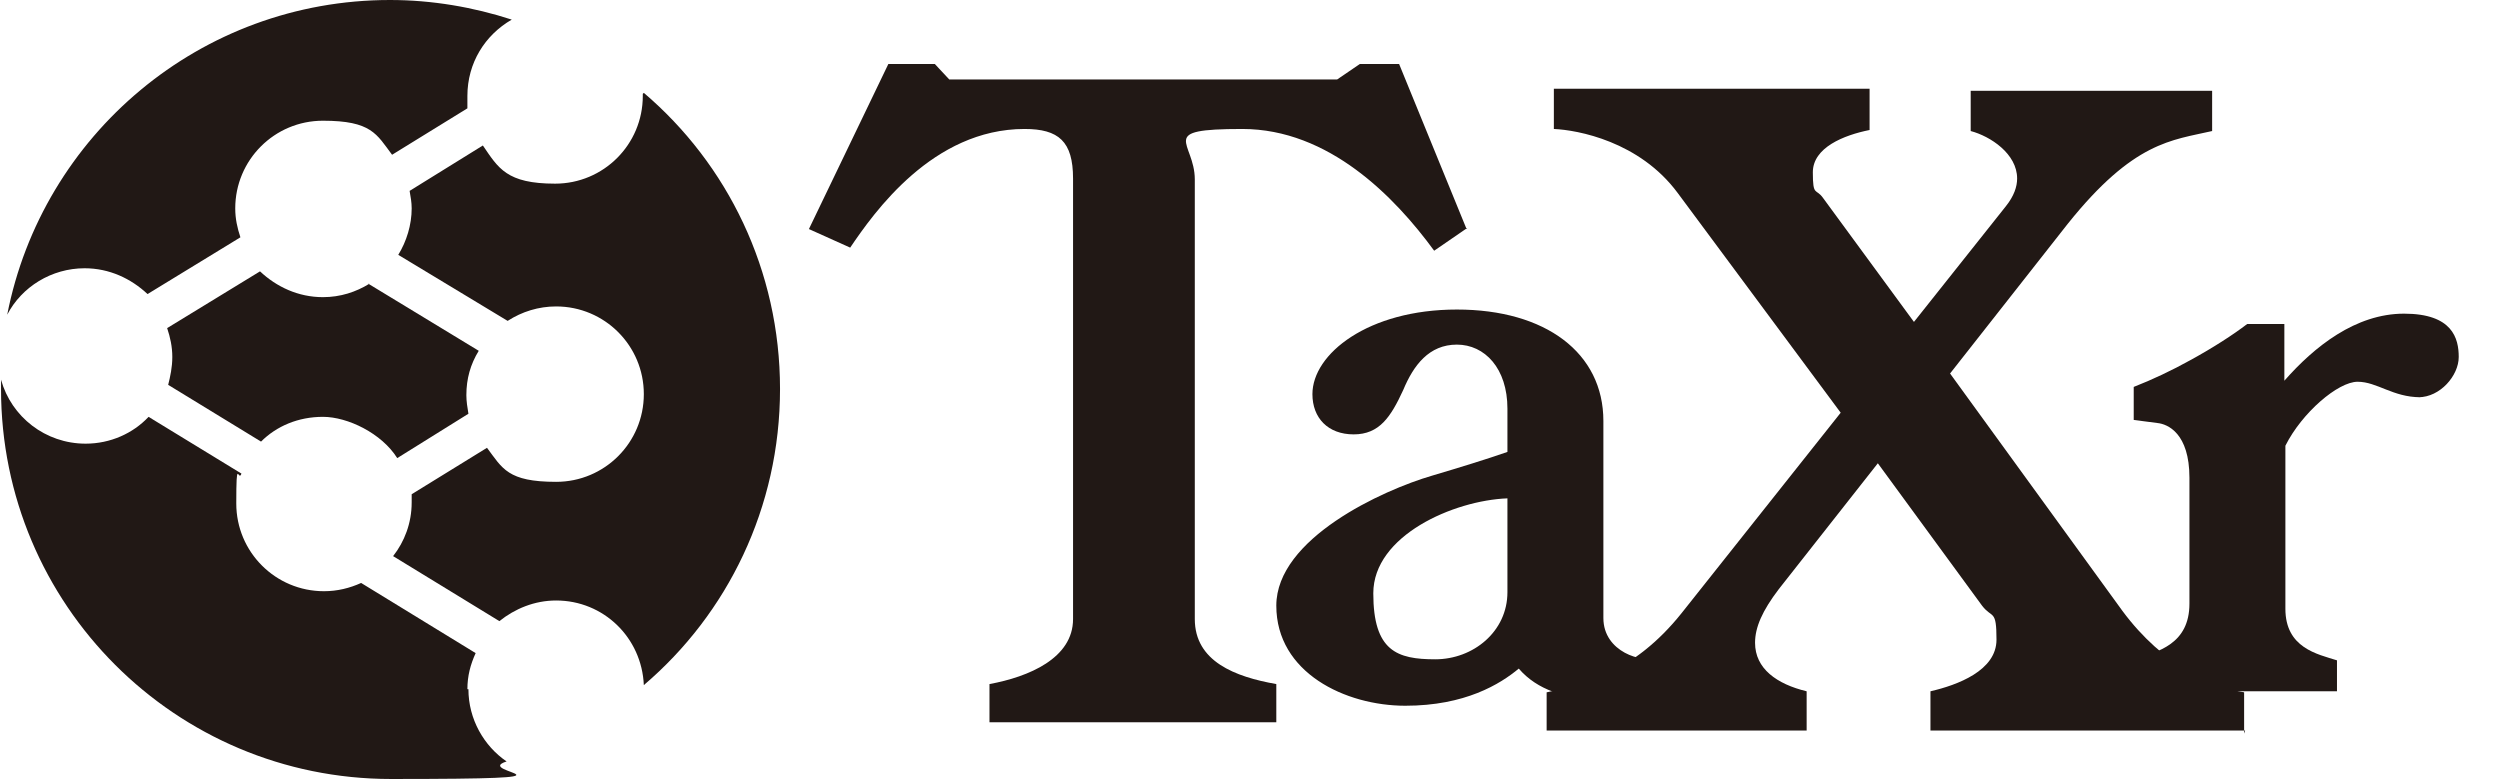
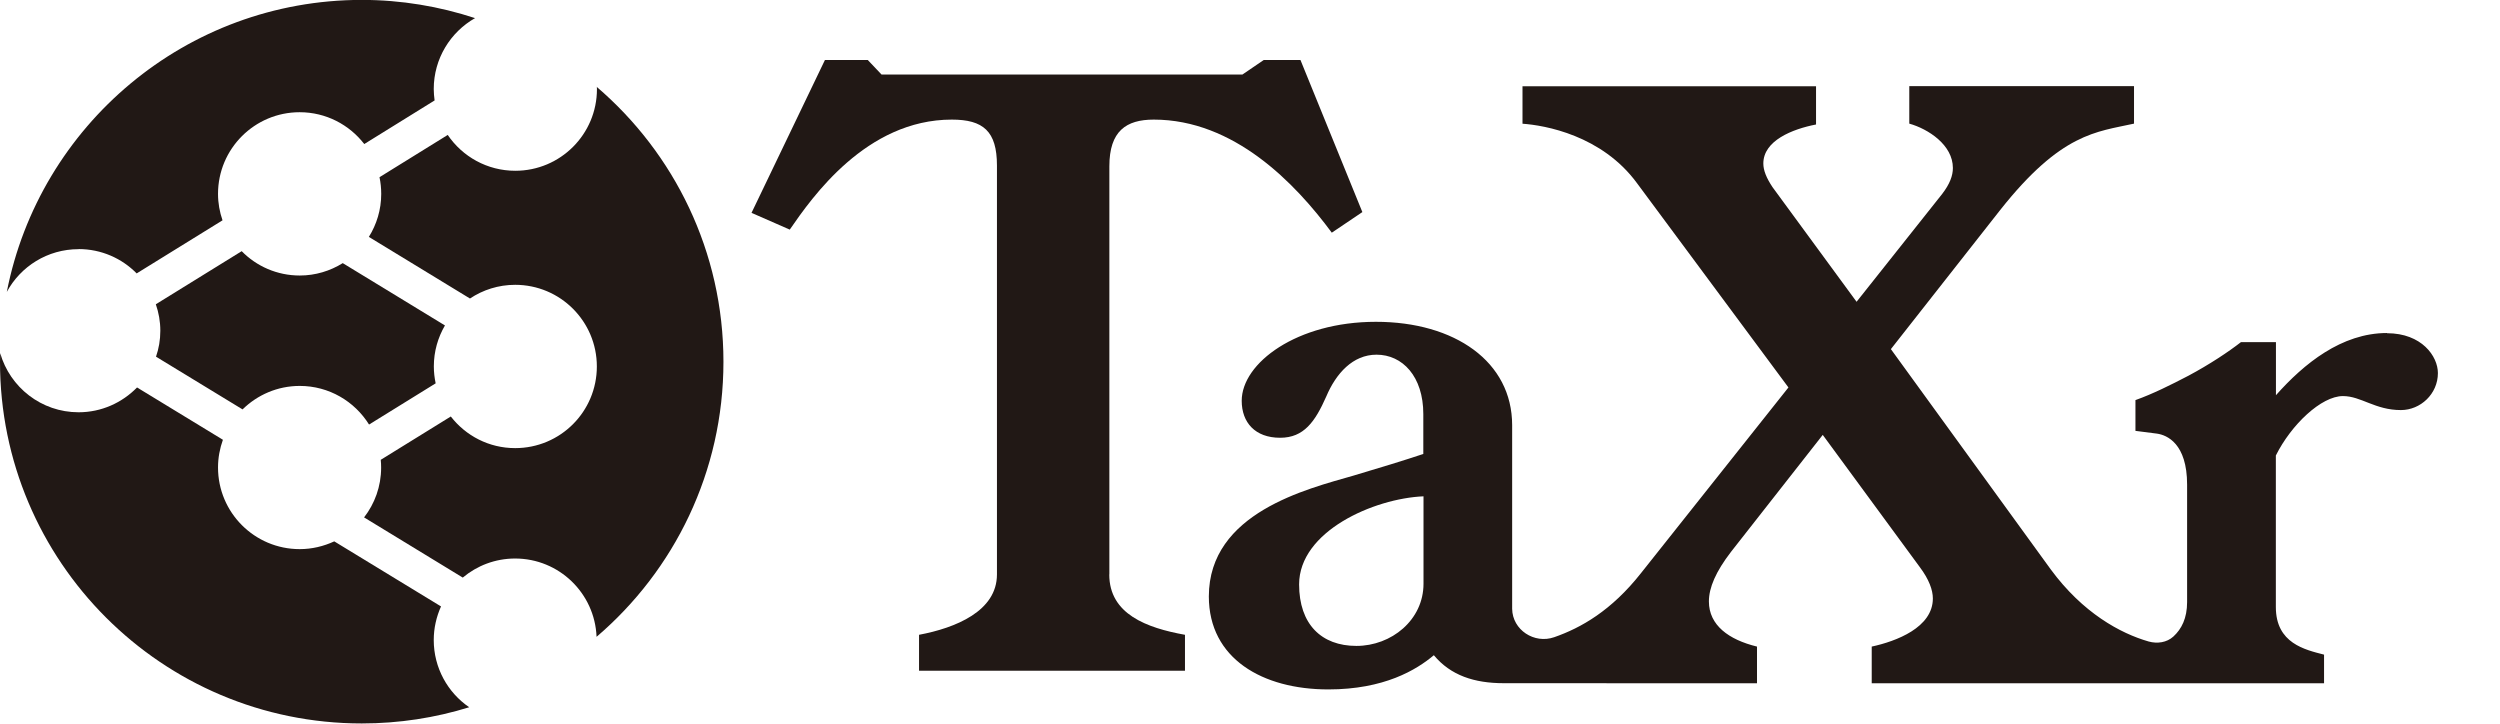
- <svg xmlns="http://www.w3.org/2000/svg" id="_背景" data-name="背景" version="1.1" viewBox="0 0 242.3 75.5">
+ <svg xmlns="http://www.w3.org/2000/svg" id="_背景" viewBox="0 0 260.87 75.51">
  <defs>
-     <style>
-       .st0 {
-         fill: #211815;
-       }
-     </style>
+     <style>.cls-1{fill:#211815;}</style>
  </defs>
-   <path class="st0" d="M142.2,22.1l-3.2,2.2c-3.8-5.2-10.2-11.8-18.6-11.8s-4.6,1.2-4.6,4.9v42.6c0,4.1,3.9,5.6,7.9,6.3v3.7h-27.8v-3.7c3.8-.7,8.1-2.5,8.1-6.3V17.3c0-3.6-1.4-4.8-4.7-4.8-8.9,0-14.6,8.1-16.9,11.5l-4-1.8,7.7-16h4.5l1.4,1.5h37.6l2.2-1.5h3.8l6.5,15.9Z" />
-   <path class="st0" d="M160.6,65.4c-1.2,1.3-3.4,2.3-6.1,2.3s-5.5-.8-7.3-2.9c-1.8,1.5-5.2,3.6-11,3.6s-12.5-3.2-12.5-9.7,10.3-11.2,15.1-12.6c2.7-.8,5.3-1.6,7.3-2.3v-4.2c0-3.9-2.2-6.2-4.9-6.2s-4.2,2-5.2,4.4c-1.2,2.6-2.3,4.3-4.8,4.3s-4-1.6-4-3.9c0-3.9,5.4-8.2,14-8.2s14.2,4.2,14.2,10.8v19.1c0,3.3,3.8,4.4,5.2,3.8v1.7ZM146.1,48.3c-5.2.2-13,3.6-13,9.2s2.3,6.4,6,6.4,7-2.7,7-6.5v-9.1Z" />
-   <path class="st0" d="M217.6,70.8h-30.5v-3.8c2.6-.6,6.4-2,6.4-5s-.4-2-1.4-3.3l-10.1-13.8-9.6,12.2c-1.6,2.1-2.3,3.7-2.3,5.2,0,2.5,2.1,4,5,4.7v3.8h-25.2v-3.7c3.4-.7,8.4-1.8,13.1-7.7l15.4-19.4-15.8-21.3c-3.7-5-9.7-6.1-12-6.2v-3.9h30.6v4c-2.5.5-5.5,1.7-5.5,4.1s.3,1.5,1,2.5l8.8,12,8.9-11.2c.8-1,1.1-1.9,1.1-2.7,0-2.4-2.6-4.1-4.5-4.6v-3.9h23.4v3.9c-3.9.9-7.6,1-14,9l-11.4,14.5,16.7,23c4,5.4,8.8,7.4,11.8,7.9v4Z" />
-   <path class="st0" d="M234.6,38.5c-2.7,0-4.2-1.5-6.1-1.5s-5.4,3-7,6.2v15.8c0,3.8,3.1,4.4,5,5v3h-19.8v-3.1c2.5-.7,5.5-1.5,5.5-5.4v-12.2c0-4.3-2.1-5.2-3.1-5.3l-2.3-.3v-3.2c1.8-.7,3.7-1.6,5.5-2.6,2.2-1.2,4.2-2.5,5.5-3.5h3.6v5.5c2.9-3.3,6.9-6.5,11.6-6.5s5.3,2.4,5.3,4.2-1.8,3.9-3.9,3.9Z" />
-   <g>
-     <path class="st0" d="M35.8,27.5c-1.3.8-2.8,1.3-4.5,1.3-2.4,0-4.5-1-6.1-2.5l-9,5.5c.3.9.5,1.8.5,2.8s-.2,1.9-.4,2.7l9,5.5c1.5-1.5,3.6-2.4,6-2.4s5.7,1.6,7.2,4l6.9-4.3c-.1-.6-.2-1.2-.2-1.8,0-1.6.4-3,1.2-4.3l-10.7-6.5Z" />
-     <path class="st0" d="M8.2,26c2.4,0,4.5,1,6.1,2.5l9-5.5c-.3-.9-.5-1.8-.5-2.8,0-4.7,3.8-8.5,8.5-8.5s5.2,1.3,6.7,3.3l7.3-4.5c0-.4,0-.8,0-1.2,0-3.2,1.7-5.9,4.3-7.4-3.7-1.2-7.7-1.9-11.8-1.9C19.4,0,4.1,13.1.7,30.5c1.4-2.7,4.3-4.5,7.5-4.5Z" />
-     <path class="st0" d="M45.3,66.8c0-1.3.3-2.4.8-3.5l-11.1-6.8c-1.1.5-2.3.8-3.6.8-4.7,0-8.5-3.8-8.5-8.5s.2-2,.5-2.9l-9-5.5c-1.5,1.6-3.7,2.6-6.1,2.6-3.9,0-7.2-2.6-8.2-6.2,0,.3,0,.6,0,.9,0,20.9,16.9,37.8,37.8,37.8s7.7-.6,11.2-1.7c-2.2-1.5-3.7-4.1-3.7-7Z" />
-     <path class="st0" d="M62.3,9.1c0,0,0,.2,0,.2,0,4.7-3.8,8.5-8.5,8.5s-5.5-1.5-7-3.7l-7.1,4.4c.1.6.2,1.1.2,1.7,0,1.6-.5,3.2-1.3,4.5l10.6,6.4c1.4-.9,3-1.4,4.7-1.4,4.7,0,8.5,3.8,8.5,8.5s-3.8,8.5-8.5,8.5-5.2-1.3-6.7-3.3l-7.3,4.5c0,.3,0,.5,0,.8,0,2-.7,3.8-1.8,5.2l10.3,6.3c1.5-1.2,3.4-2,5.5-2,4.6,0,8.3,3.6,8.5,8.2,8.1-6.9,13.2-17.2,13.2-28.7s-5.1-21.8-13.2-28.7Z" />
-   </g>
+   <path class="cls-1" d="M115.76,59.94V17.35c0-3.67,1.75-4.87,4.63-4.87,8.37,0,14.75,6.62,18.58,11.8l3.19-2.15-6.46-15.87h-3.83l-2.23,1.52h-37.65l-1.44-1.52h-4.47l-7.66,15.95,3.99,1.75c2.31-3.35,7.98-11.48,16.91-11.48,3.27,0,4.71,1.2,4.71,4.79v42.67c0,3.83-4.31,5.58-8.13,6.3v3.75h27.75v-3.75c-3.99-.72-7.9-2.15-7.9-6.3Z" />
+   <path class="cls-1" d="M249.08,34.75c-4.74,0-8.68,3.21-11.59,6.49v-5.54h-3.65c-1.31,1.02-3.28,2.33-5.47,3.5-1.82.95-3.72,1.9-5.54,2.55v3.21l2.26.29c1.02.15,3.13,1.02,3.13,5.32v12.25c0,1.7-.58,2.82-1.43,3.6-.69.63-1.68.77-2.58.52-2.96-.85-6.88-2.98-10.23-7.54l-16.67-22.97,11.41-14.52c6.38-8.06,10.05-8.14,13.96-9.01v-3.91h-23.45v3.91c1.99.56,4.55,2.23,4.55,4.63,0,.8-.32,1.67-1.12,2.71l-8.93,11.25-8.77-11.96c-.64-.96-.96-1.75-.96-2.47,0-2.39,3.03-3.59,5.5-4.07v-3.99h-30.63v3.91c2.31.16,8.29,1.2,11.96,6.22l15.79,21.3-15.39,19.38c-3.08,3.91-6.26,5.71-9.05,6.68-2.08.73-4.36-.76-4.39-2.96,0-.02,0-.04,0-.06v-19.1c0-6.63-5.98-10.79-14.22-10.79s-14,4.3-14,8.24c0,2.26,1.39,3.86,4.01,3.86,2.48,0,3.65-1.68,4.81-4.3,1.02-2.41,2.77-4.37,5.25-4.37,2.7,0,4.88,2.26,4.88,6.2v4.16c-1.97.66-4.59,1.46-7.29,2.26-4.81,1.39-15.09,3.86-15.09,12.61,0,6.49,5.61,9.7,12.47,9.7,5.83,0,9.19-2.04,11.01-3.57,1.75,2.11,4.23,2.92,7.29,2.92.42,0,26.43.01,26.43.01v-3.83c-2.95-.72-5.02-2.23-5.02-4.71,0-1.44.72-3.11,2.31-5.18l9.57-12.2,10.13,13.8c.96,1.28,1.36,2.39,1.36,3.27,0,3.03-3.83,4.47-6.38,5.02v3.83h47.2v-2.99c-1.97-.51-5.03-1.17-5.03-4.96v-15.82c1.6-3.21,4.74-6.2,7-6.2,1.9,0,3.35,1.46,6.05,1.46,2.04,0,3.86-1.68,3.86-3.86,0-1.75-1.68-4.16-5.32-4.16ZM148.54,60.91c0,3.79-3.35,6.49-7,6.49s-5.98-2.26-5.98-6.42c0-5.54,7.8-8.97,12.98-9.19v9.11Z" />
+   <path class="cls-1" d="M35.76,27.46c-1.3.81-2.84,1.29-4.48,1.29-2.37,0-4.52-.97-6.06-2.54l-8.96,5.54c.3.87.47,1.79.47,2.76s-.16,1.86-.45,2.71l9.03,5.5c1.54-1.51,3.64-2.45,5.97-2.45,3.05,0,5.72,1.61,7.23,4.03l6.95-4.3c-.12-.57-.19-1.16-.19-1.77,0-1.56.43-3.02,1.16-4.27l-10.66-6.5Z" />
+   <path class="cls-1" d="M8.2,25.99c2.37,0,4.52.97,6.06,2.54l8.96-5.54c-.3-.87-.47-1.79-.47-2.76,0-4.7,3.81-8.52,8.52-8.52,2.74,0,5.18,1.3,6.74,3.32l7.34-4.55c-.05-.39-.09-.78-.09-1.19,0-3.17,1.74-5.94,4.31-7.4-3.72-1.22-7.69-1.9-11.82-1.9C19.4,0,4.11,13.1.71,30.46c1.44-2.66,4.25-4.46,7.49-4.46Z" />
+   <path class="cls-1" d="M45.26,66.79c0-1.25.28-2.44.76-3.51l-11.14-6.79c-1.1.51-2.32.81-3.61.81-4.7,0-8.52-3.81-8.52-8.52,0-1.02.19-1.99.51-2.89l-8.96-5.46c-1.55,1.59-3.71,2.59-6.1,2.59-3.89,0-7.16-2.61-8.18-6.17,0,.3-.02.59-.02.89,0,20.85,16.9,37.75,37.75,37.75,3.9,0,7.67-.59,11.21-1.69-2.24-1.53-3.7-4.11-3.7-7.02Z" />
+   <path class="cls-1" d="M62.28,9.06c0,.08.01.16.01.24,0,4.7-3.81,8.52-8.52,8.52-2.93,0-5.52-1.48-7.05-3.74l-7.12,4.41c.12.56.18,1.15.18,1.75,0,1.65-.48,3.18-1.29,4.48l10.55,6.43c1.35-.9,2.97-1.43,4.72-1.43,4.7,0,8.52,3.81,8.52,8.52s-3.81,8.52-8.52,8.52c-2.74,0-5.16-1.29-6.72-3.3l-7.31,4.52c.03.27.04.54.04.82,0,1.96-.67,3.76-1.78,5.19l10.3,6.28c1.48-1.24,3.38-1.99,5.46-1.99,4.59,0,8.32,3.63,8.5,8.17,8.1-6.92,13.24-17.21,13.24-28.7s-5.14-21.77-13.23-28.69Z" />
</svg>
